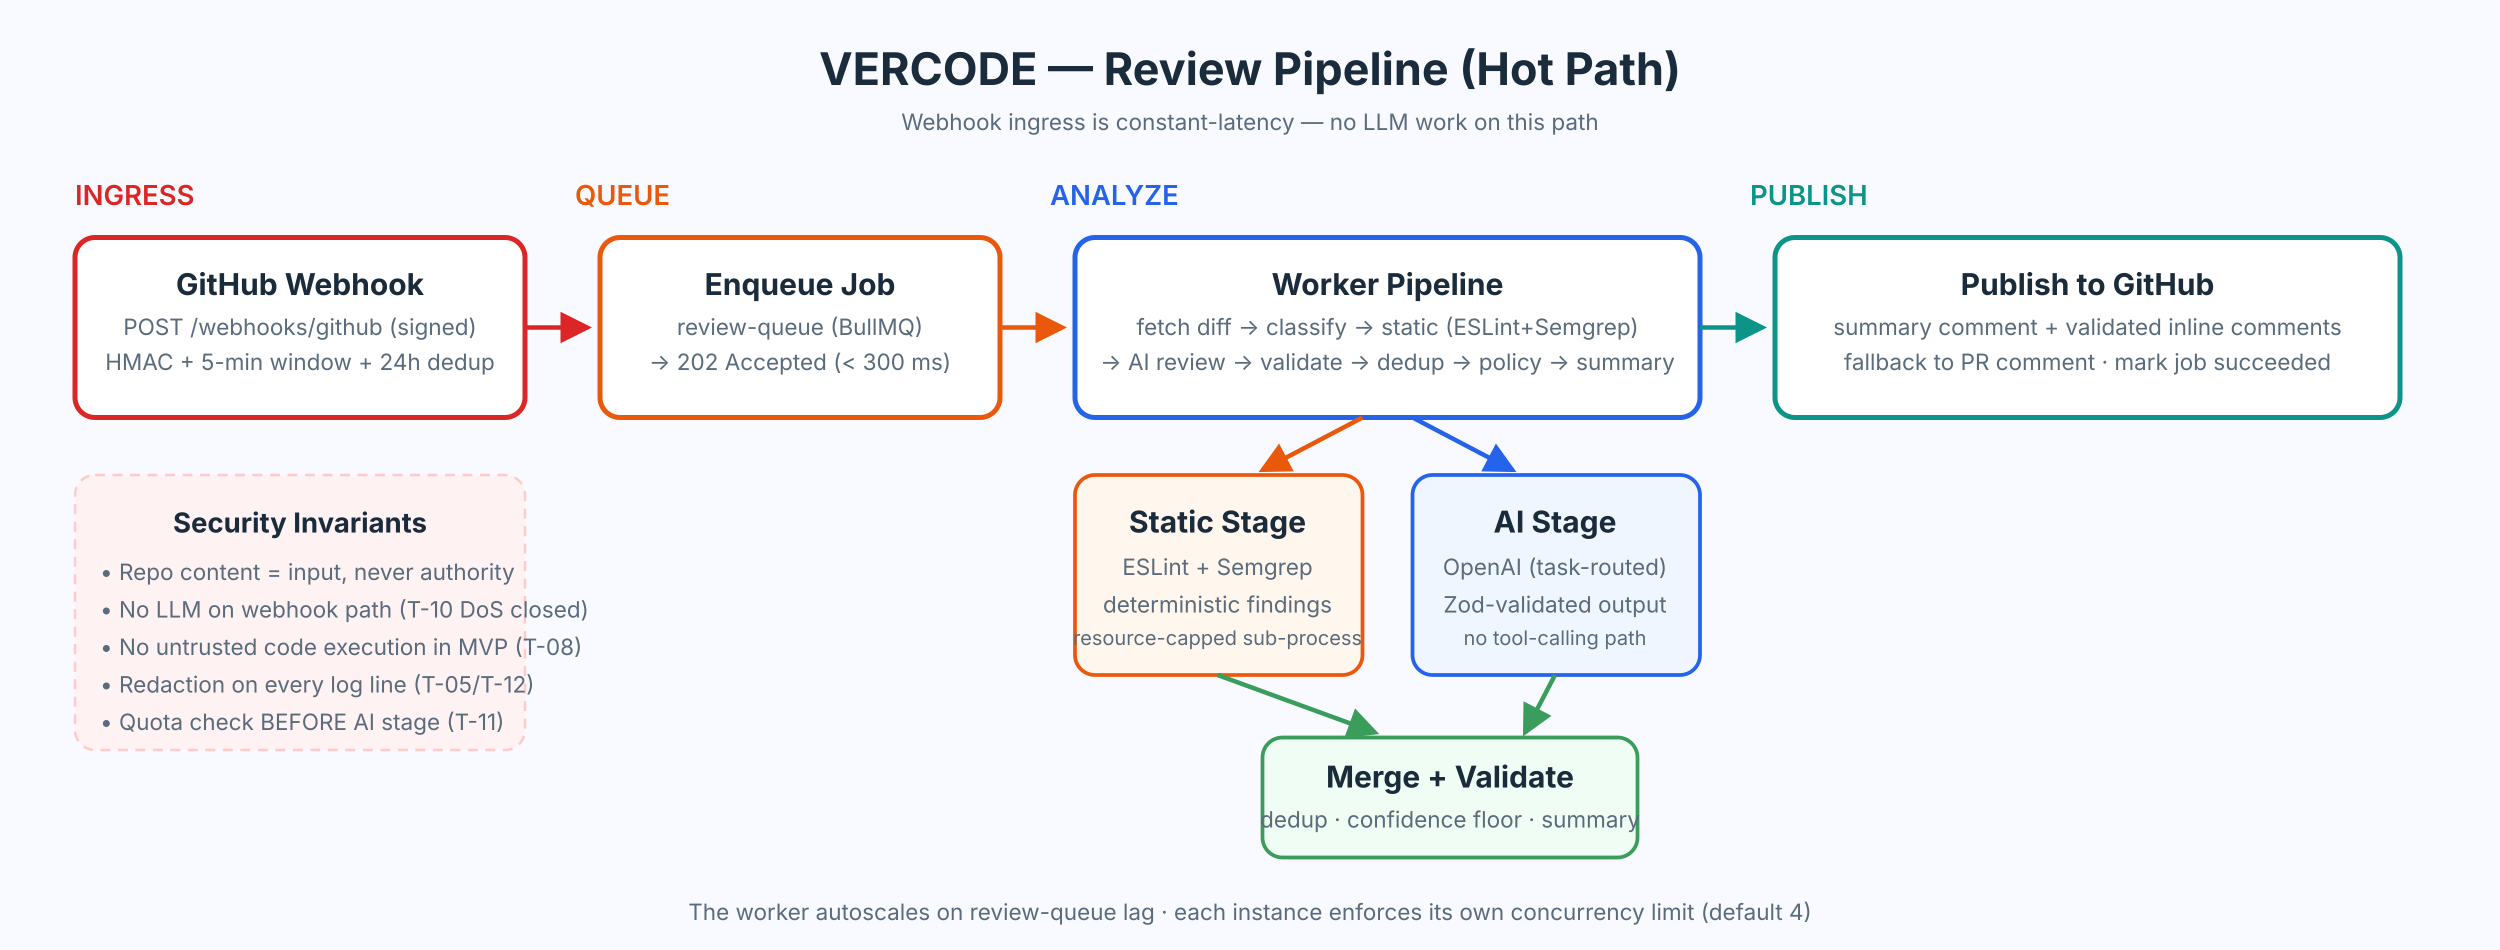
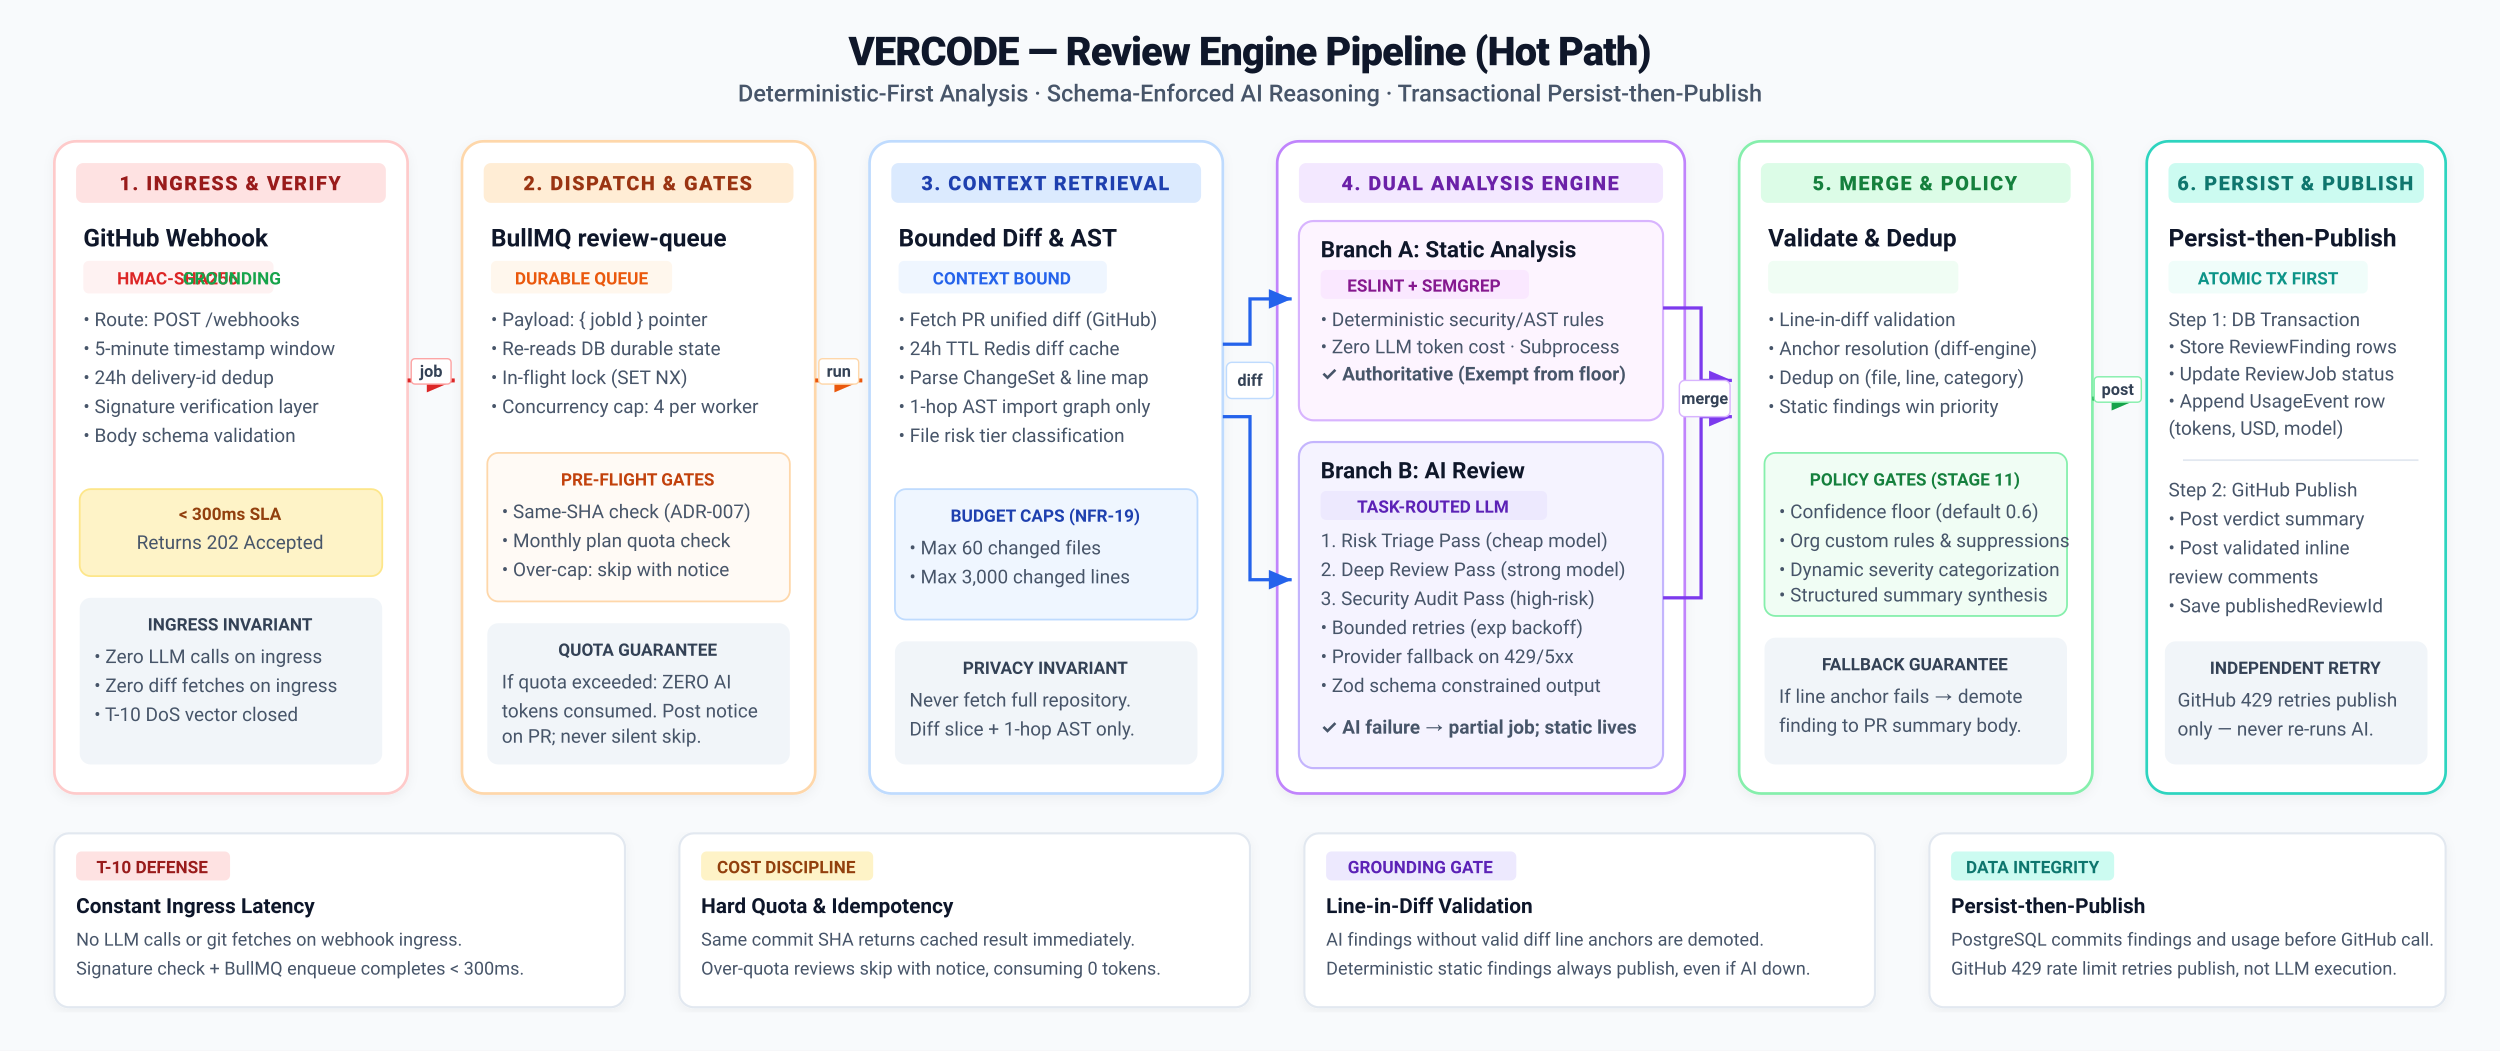
- <svg xmlns="http://www.w3.org/2000/svg" viewBox="0 0 1000 380" role="img" aria-label="VERCODE review pipeline">
+ <svg xmlns="http://www.w3.org/2000/svg" viewBox="0 0 1380 580" width="1380" height="580" role="img" aria-label="VERCODE review pipeline architecture">
  <defs>
    <style>
-       .stage-title { font-family: 'SF Pro Display', 'Segoe UI', -apple-system, sans-serif; font-size: 12px; font-weight: 700; fill: #1a2b3c; }
-       .stage-sub   { font-family: 'SF Pro Text', 'Segoe UI', -apple-system, sans-serif; font-size: 9px; fill: #5a6b7c; }
-       .phase       { font-family: 'SF Pro Display', 'Segoe UI', -apple-system, sans-serif; font-size: 11px; font-weight: 600; }
-       .arrow       { stroke-width: 1.8; fill: none; }
+       .p-main-title { font-family: -apple-system, BlinkMacSystemFont, 'Segoe UI', Roboto, Helvetica, Arial, sans-serif; font-size: 22px; font-weight: 800; fill: #0f172a; letter-spacing: -0.5px; }
+       .p-sub-title  { font-family: -apple-system, BlinkMacSystemFont, 'Segoe UI', Roboto, Helvetica, Arial, sans-serif; font-size: 13px; font-weight: 500; fill: #475569; }
+       .col-header   { font-family: -apple-system, BlinkMacSystemFont, 'Segoe UI', Roboto, Helvetica, Arial, sans-serif; font-size: 11px; font-weight: 800; letter-spacing: 0.8px; }
+       .node-title   { font-family: -apple-system, BlinkMacSystemFont, 'Segoe UI', Roboto, Helvetica, Arial, sans-serif; font-size: 13.5px; font-weight: 700; fill: #0f172a; }
+       .node-badge   { font-family: -apple-system, BlinkMacSystemFont, 'Segoe UI', Roboto, Helvetica, Arial, sans-serif; font-size: 9.5px; font-weight: 700; }
+       .node-text    { font-family: -apple-system, BlinkMacSystemFont, 'Segoe UI', Roboto, Helvetica, Arial, sans-serif; font-size: 10.5px; fill: #475569; line-height: 1.4; }
+       .flow-label   { font-family: -apple-system, BlinkMacSystemFont, 'Segoe UI', Roboto, Helvetica, Arial, sans-serif; font-size: 9px; font-weight: 700; fill: #334155; }
+       .inv-title    { font-family: -apple-system, BlinkMacSystemFont, 'Segoe UI', Roboto, Helvetica, Arial, sans-serif; font-size: 11.5px; font-weight: 700; fill: #0f172a; }
+       .inv-text     { font-family: -apple-system, BlinkMacSystemFont, 'Segoe UI', Roboto, Helvetica, Arial, sans-serif; font-size: 10px; fill: #475569; }
    </style>
-     <marker id="mG" markerWidth="7" markerHeight="7" refX="6" refY="3.5" orient="auto">
-       <path d="M0,0 L7,3.5 L0,7 Z" fill="#3a9d5c" />
-     </marker>
-     <marker id="mB" markerWidth="7" markerHeight="7" refX="6" refY="3.5" orient="auto">
-       <path d="M0,0 L7,3.5 L0,7 Z" fill="#2563eb" />
-     </marker>
-     <marker id="mO" markerWidth="7" markerHeight="7" refX="6" refY="3.5" orient="auto">
-       <path d="M0,0 L7,3.5 L0,7 Z" fill="#ea580c" />
-     </marker>
-     <marker id="mP" markerWidth="7" markerHeight="7" refX="6" refY="3.5" orient="auto">
-       <path d="M0,0 L7,3.5 L0,7 Z" fill="#7c3aed" />
-     </marker>
-     <marker id="mR" markerWidth="7" markerHeight="7" refX="6" refY="3.5" orient="auto">
-       <path d="M0,0 L7,3.5 L0,7 Z" fill="#dc2626" />
-     </marker>
-     <marker id="mT" markerWidth="7" markerHeight="7" refX="6" refY="3.5" orient="auto">
-       <path d="M0,0 L7,3.5 L0,7 Z" fill="#0d9488" />
-     </marker>
+     <marker id="arrRed" markerWidth="8" markerHeight="8" refX="7" refY="4" orient="auto">
+       <path d="M0,1 L7,4 L0,7 Z" fill="#dc2626" />
+     </marker>
+     <marker id="arrOrange" markerWidth="8" markerHeight="8" refX="7" refY="4" orient="auto">
+       <path d="M0,1 L7,4 L0,7 Z" fill="#ea580c" />
+     </marker>
+     <marker id="arrBlue" markerWidth="8" markerHeight="8" refX="7" refY="4" orient="auto">
+       <path d="M0,1 L7,4 L0,7 Z" fill="#2563eb" />
+     </marker>
+     <marker id="arrGreen" markerWidth="8" markerHeight="8" refX="7" refY="4" orient="auto">
+       <path d="M0,1 L7,4 L0,7 Z" fill="#16a34a" />
+     </marker>
+     <marker id="arrPurple" markerWidth="8" markerHeight="8" refX="7" refY="4" orient="auto">
+       <path d="M0,1 L7,4 L0,7 Z" fill="#7c3aed" />
+     </marker>
+     <marker id="arrTeal" markerWidth="8" markerHeight="8" refX="7" refY="4" orient="auto">
+       <path d="M0,1 L7,4 L0,7 Z" fill="#0d9488" />
+     </marker>
+     <filter id="pDrop" x="-3%" y="-3%" width="106%" height="106%">
+       <feDropShadow dx="0" dy="2" stdDeviation="3" flood-color="#0f172a" flood-opacity="0.05" />
+     </filter>
  </defs>
-   <rect width="1000" height="380" fill="#f8faff" />
-   <text x="500" y="34" text-anchor="middle" class="stage-title" fill="#1a2b3c" style="font-size:18px">VERCODE — Review Pipeline (Hot Path)</text>
-   <text x="500" y="52" text-anchor="middle" class="stage-sub">Webhook ingress is constant-latency — no LLM work on this path</text>
-   <text x="30" y="82" class="phase" fill="#dc2626">INGRESS</text>
-   <text x="230" y="82" class="phase" fill="#ea580c">QUEUE</text>
-   <text x="420" y="82" class="phase" fill="#2563eb">ANALYZE</text>
-   <text x="700" y="82" class="phase" fill="#0d9488">PUBLISH</text>
-   <rect x="30" y="95" width="180" height="72" rx="8" fill="white" stroke="#dc2626" stroke-width="2" />
-   <text x="120" y="118" text-anchor="middle" class="stage-title">GitHub Webhook</text>
-   <text x="120" y="134" text-anchor="middle" class="stage-sub">POST /webhooks/github (signed)</text>
-   <text x="120" y="148" text-anchor="middle" class="stage-sub">HMAC + 5-min window + 24h dedup</text>
-   <line x1="210" y1="131" x2="235" y2="131" class="arrow" stroke="#dc2626" marker-end="url(#mR)" />
-   <rect x="240" y="95" width="160" height="72" rx="8" fill="white" stroke="#ea580c" stroke-width="2" />
-   <text x="320" y="118" text-anchor="middle" class="stage-title">Enqueue Job</text>
-   <text x="320" y="134" text-anchor="middle" class="stage-sub">review-queue (BullMQ)</text>
-   <text x="320" y="148" text-anchor="middle" class="stage-sub">→ 202 Accepted (&lt; 300 ms)</text>
-   <line x1="400" y1="131" x2="425" y2="131" class="arrow" stroke="#ea580c" marker-end="url(#mO)" />
-   <rect x="430" y="95" width="250" height="72" rx="8" fill="white" stroke="#2563eb" stroke-width="2" />
-   <text x="555" y="118" text-anchor="middle" class="stage-title">Worker Pipeline</text>
-   <text x="555" y="134" text-anchor="middle" class="stage-sub">fetch diff → classify → static (ESLint+Semgrep)</text>
-   <text x="555" y="148" text-anchor="middle" class="stage-sub">→ AI review → validate → dedup → policy → summary</text>
-   <line x1="680" y1="131" x2="705" y2="131" class="arrow" stroke="#0d9488" marker-end="url(#mT)" />
-   <rect x="710" y="95" width="250" height="72" rx="8" fill="white" stroke="#0d9488" stroke-width="2" />
-   <text x="835" y="118" text-anchor="middle" class="stage-title">Publish to GitHub</text>
-   <text x="835" y="134" text-anchor="middle" class="stage-sub">summary comment + validated inline comments</text>
-   <text x="835" y="148" text-anchor="middle" class="stage-sub">fallback to PR comment · mark job succeeded</text>
-   <rect x="430" y="190" width="115" height="80" rx="8" fill="#fff7ed" stroke="#ea580c" stroke-width="1.5" />
-   <text x="487" y="213" text-anchor="middle" class="stage-title" fill="#ea580c">Static Stage</text>
-   <text x="487" y="230" text-anchor="middle" class="stage-sub">ESLint + Semgrep</text>
-   <text x="487" y="245" text-anchor="middle" class="stage-sub">deterministic findings</text>
-   <text x="487" y="258" text-anchor="middle" class="stage-sub" style="font-size:8px">resource-capped sub-process</text>
-   <line x1="545" y1="167" x2="505" y2="188" class="arrow" stroke="#ea580c" marker-end="url(#mO)" />
-   <rect x="565" y="190" width="115" height="80" rx="8" fill="#eff6ff" stroke="#2563eb" stroke-width="1.5" />
-   <text x="622" y="213" text-anchor="middle" class="stage-title" fill="#2563eb">AI Stage</text>
-   <text x="622" y="230" text-anchor="middle" class="stage-sub">OpenAI (task-routed)</text>
-   <text x="622" y="245" text-anchor="middle" class="stage-sub">Zod-validated output</text>
-   <text x="622" y="258" text-anchor="middle" class="stage-sub" style="font-size:8px">no tool-calling path</text>
-   <line x1="565" y1="167" x2="605" y2="188" class="arrow" stroke="#2563eb" marker-end="url(#mB)" />
-   <rect x="505" y="295" width="150" height="48" rx="8" fill="#f0fdf4" stroke="#3a9d5c" stroke-width="1.5" />
-   <text x="580" y="315" text-anchor="middle" class="stage-title" fill="#3a9d5c">Merge + Validate</text>
-   <text x="580" y="331" text-anchor="middle" class="stage-sub">dedup · confidence floor · summary</text>
-   <line x1="487" y1="270" x2="550" y2="293" class="arrow" stroke="#3a9d5c" marker-end="url(#mG)" />
-   <line x1="622" y1="270" x2="610" y2="293" class="arrow" stroke="#3a9d5c" marker-end="url(#mG)" />
-   <rect x="30" y="190" width="180" height="110" rx="8" fill="#fef2f2" stroke="#fecaca" stroke-width="1" stroke-dasharray="4 3" />
-   <text x="120" y="213" text-anchor="middle" class="stage-title" fill="#991b1b" style="font-size:11px">Security Invariants</text>
-   <text x="40" y="232" class="stage-sub" fill="#991b1b">• Repo content = input, never authority</text>
-   <text x="40" y="247" class="stage-sub" fill="#991b1b">• No LLM on webhook path (T-10 DoS closed)</text>
-   <text x="40" y="262" class="stage-sub" fill="#991b1b">• No untrusted code execution in MVP (T-08)</text>
-   <text x="40" y="277" class="stage-sub" fill="#991b1b">• Redaction on every log line (T-05/T-12)</text>
-   <text x="40" y="292" class="stage-sub" fill="#991b1b">• Quota check BEFORE AI stage (T-11)</text>
-   <text x="500" y="368" text-anchor="middle" class="stage-sub" fill="#5a6b7c">The worker autoscales on review-queue lag · each instance enforces its own concurrency limit (default 4)</text>
+   <rect width="1380" height="580" fill="#f8fafc" />
+   <text x="690" y="36" text-anchor="middle" class="p-main-title">VERCODE — Review Engine Pipeline (Hot Path)</text>
+   <text x="690" y="56" text-anchor="middle" class="p-sub-title">Deterministic-First Analysis · Schema-Enforced AI Reasoning · Transactional Persist-then-Publish</text>
+   <rect x="30" y="78" width="195" height="360" rx="12" fill="#ffffff" stroke="#fecaca" stroke-width="1.5" filter="url(#pDrop)" />
+   <rect x="42" y="90" width="171" height="22" rx="4" fill="#fee2e2" />
+   <text x="127" y="105" text-anchor="middle" class="col-header" fill="#991b1b">1. INGRESS &amp; VERIFY</text>
+   <text x="46" y="136" class="node-title">GitHub Webhook</text>
+   <rect x="46" y="144" width="105" height="18" rx="3" fill="#fef2f2" />
+   <text x="98" y="157" text-anchor="middle" class="node-badge" fill="#dc2626">HMAC-SHA256</text>
+   <text x="46" y="180" class="node-text">• Route: POST /webhooks</text>
+   <text x="46" y="196" class="node-text">• 5-minute timestamp window</text>
+   <text x="46" y="212" class="node-text">• 24h delivery-id dedup</text>
+   <text x="46" y="228" class="node-text">• Signature verification layer</text>
+   <text x="46" y="244" class="node-text">• Body schema validation</text>
+   <rect x="44" y="270" width="167" height="48" rx="6" fill="#fef3c7" stroke="#fde68a" stroke-width="1" />
+   <text x="127" y="287" text-anchor="middle" class="node-badge" fill="#92400e">&lt; 300ms SLA</text>
+   <text x="127" y="303" text-anchor="middle" class="node-text" fill="#92400e">Returns 202 Accepted</text>
+   <rect x="44" y="330" width="167" height="92" rx="6" fill="#f1f5f9" />
+   <text x="127" y="348" text-anchor="middle" class="node-badge" fill="#334155">INGRESS INVARIANT</text>
+   <text x="52" y="366" class="node-text">• Zero LLM calls on ingress</text>
+   <text x="52" y="382" class="node-text">• Zero diff fetches on ingress</text>
+   <text x="52" y="398" class="node-text">• T-10 DoS vector closed</text>
+   <rect x="255" y="78" width="195" height="360" rx="12" fill="#ffffff" stroke="#fed7aa" stroke-width="1.5" filter="url(#pDrop)" />
+   <rect x="267" y="90" width="171" height="22" rx="4" fill="#ffedd5" />
+   <text x="352" y="105" text-anchor="middle" class="col-header" fill="#9a3412">2. DISPATCH &amp; GATES</text>
+   <text x="271" y="136" class="node-title">BullMQ review-queue</text>
+   <rect x="271" y="144" width="100" height="18" rx="3" fill="#fff7ed" />
+   <text x="321" y="157" text-anchor="middle" class="node-badge" fill="#ea580c">DURABLE QUEUE</text>
+   <text x="271" y="180" class="node-text">• Payload: { jobId } pointer</text>
+   <text x="271" y="196" class="node-text">• Re-reads DB durable state</text>
+   <text x="271" y="212" class="node-text">• In-flight lock (SET NX)</text>
+   <text x="271" y="228" class="node-text">• Concurrency cap: 4 per worker</text>
+   <rect x="269" y="250" width="167" height="82" rx="6" fill="#fffaf5" stroke="#fed7aa" stroke-width="1" />
+   <text x="352" y="268" text-anchor="middle" class="node-badge" fill="#c2410c">PRE-FLIGHT GATES</text>
+   <text x="277" y="286" class="node-text">• Same-SHA check (ADR-007)</text>
+   <text x="277" y="302" class="node-text">• Monthly plan quota check</text>
+   <text x="277" y="318" class="node-text">• Over-cap: skip with notice</text>
+   <rect x="269" y="344" width="167" height="78" rx="6" fill="#f1f5f9" />
+   <text x="352" y="362" text-anchor="middle" class="node-badge" fill="#334155">QUOTA GUARANTEE</text>
+   <text x="277" y="380" class="node-text">If quota exceeded: ZERO AI</text>
+   <text x="277" y="396" class="node-text">tokens consumed. Post notice</text>
+   <text x="277" y="410" class="node-text">on PR; never silent skip.</text>
+   <rect x="480" y="78" width="195" height="360" rx="12" fill="#ffffff" stroke="#bfdbfe" stroke-width="1.5" filter="url(#pDrop)" />
+   <rect x="492" y="90" width="171" height="22" rx="4" fill="#dbeafe" />
+   <text x="577" y="105" text-anchor="middle" class="col-header" fill="#1e40af">3. CONTEXT RETRIEVAL</text>
+   <text x="496" y="136" class="node-title">Bounded Diff &amp; AST</text>
+   <rect x="496" y="144" width="115" height="18" rx="3" fill="#eff6ff" />
+   <text x="553" y="157" text-anchor="middle" class="node-badge" fill="#2563eb">CONTEXT BOUND</text>
+   <text x="496" y="180" class="node-text">• Fetch PR unified diff (GitHub)</text>
+   <text x="496" y="196" class="node-text">• 24h TTL Redis diff cache</text>
+   <text x="496" y="212" class="node-text">• Parse ChangeSet &amp; line map</text>
+   <text x="496" y="228" class="node-text">• 1-hop AST import graph only</text>
+   <text x="496" y="244" class="node-text">• File risk tier classification</text>
+   <rect x="494" y="270" width="167" height="72" rx="6" fill="#eff6ff" stroke="#bfdbfe" stroke-width="1" />
+   <text x="577" y="288" text-anchor="middle" class="node-badge" fill="#1e40af">BUDGET CAPS (NFR-19)</text>
+   <text x="502" y="306" class="node-text">• Max 60 changed files</text>
+   <text x="502" y="322" class="node-text">• Max 3,000 changed lines</text>
+   <rect x="494" y="354" width="167" height="68" rx="6" fill="#f1f5f9" />
+   <text x="577" y="372" text-anchor="middle" class="node-badge" fill="#334155">PRIVACY INVARIANT</text>
+   <text x="502" y="390" class="node-text">Never fetch full repository.</text>
+   <text x="502" y="406" class="node-text">Diff slice + 1-hop AST only.</text>
+   <rect x="705" y="78" width="225" height="360" rx="12" fill="#ffffff" stroke="#c084fc" stroke-width="1.5" filter="url(#pDrop)" />
+   <rect x="717" y="90" width="201" height="22" rx="4" fill="#f3e8ff" />
+   <text x="817" y="105" text-anchor="middle" class="col-header" fill="#6b21a8">4. DUAL ANALYSIS ENGINE</text>
+   <rect x="717" y="122" width="201" height="110" rx="8" fill="#fdf4ff" stroke="#d8b4fe" stroke-width="1.2" />
+   <text x="729" y="142" class="node-title" fill="#7e22ce" style="font-size:12.5px">Branch A: Static Analysis</text>
+   <rect x="729" y="149" width="115" height="16" rx="3" fill="#fae8ff" />
+   <text x="786" y="161" text-anchor="middle" class="node-badge" fill="#86198f">ESLINT + SEMGREP</text>
+   <text x="729" y="180" class="node-text">• Deterministic security/AST rules</text>
+   <text x="729" y="195" class="node-text">• Zero LLM token cost · Subprocess</text>
+   <text x="729" y="210" class="node-text" fill="#86198f" style="font-weight:700">✓ Authoritative (Exempt from floor)</text>
+   <rect x="717" y="244" width="201" height="180" rx="8" fill="#f5f3ff" stroke="#c4b5fd" stroke-width="1.2" />
+   <text x="729" y="264" class="node-title" fill="#5b21b6" style="font-size:12.5px">Branch B: AI Review</text>
+   <rect x="729" y="271" width="125" height="16" rx="3" fill="#ede9fe" />
+   <text x="791" y="283" text-anchor="middle" class="node-badge" fill="#5b21b6">TASK-ROUTED LLM</text>
+   <text x="729" y="302" class="node-text">1. Risk Triage Pass (cheap model)</text>
+   <text x="729" y="318" class="node-text">2. Deep Review Pass (strong model)</text>
+   <text x="729" y="334" class="node-text">3. Security Audit Pass (high-risk)</text>
+   <text x="729" y="350" class="node-text">• Bounded retries (exp backoff)</text>
+   <text x="729" y="366" class="node-text">• Provider fallback on 429/5xx</text>
+   <text x="729" y="382" class="node-text">• Zod schema constrained output</text>
+   <text x="729" y="405" class="node-text" fill="#5b21b6" style="font-weight:700">✓ AI failure → partial job; static lives</text>
+   <rect x="960" y="78" width="195" height="360" rx="12" fill="#ffffff" stroke="#86efac" stroke-width="1.5" filter="url(#pDrop)" />
+   <rect x="972" y="90" width="171" height="22" rx="4" fill="#dcfce7" />
+   <text x="1057" y="105" text-anchor="middle" class="col-header" fill="#15803d">5. MERGE &amp; POLICY</text>
+   <text x="976" y="136" class="node-title">Validate &amp; Dedup</text>
+   <rect x="976" y="144" width="105" height="18" rx="3" fill="#f0fdf4" />
+   <text x="128" y="157" text-anchor="middle" class="node-badge" fill="#16a34a">GROUNDING</text>
+   <text x="976" y="180" class="node-text">• Line-in-diff validation</text>
+   <text x="976" y="196" class="node-text">• Anchor resolution (diff-engine)</text>
+   <text x="976" y="212" class="node-text">• Dedup on (file, line, category)</text>
+   <text x="976" y="228" class="node-text">• Static findings win priority</text>
+   <rect x="974" y="250" width="167" height="90" rx="6" fill="#f0fdf4" stroke="#86efac" stroke-width="1" />
+   <text x="1057" y="268" text-anchor="middle" class="node-badge" fill="#15803d">POLICY GATES (STAGE 11)</text>
+   <text x="982" y="286" class="node-text">• Confidence floor (default 0.6)</text>
+   <text x="982" y="302" class="node-text">• Org custom rules &amp; suppressions</text>
+   <text x="982" y="318" class="node-text">• Dynamic severity categorization</text>
+   <text x="982" y="332" class="node-text">• Structured summary synthesis</text>
+   <rect x="974" y="352" width="167" height="70" rx="6" fill="#f1f5f9" />
+   <text x="1057" y="370" text-anchor="middle" class="node-badge" fill="#334155">FALLBACK GUARANTEE</text>
+   <text x="982" y="388" class="node-text">If line anchor fails → demote</text>
+   <text x="982" y="404" class="node-text">finding to PR summary body.</text>
+   <rect x="1185" y="78" width="165" height="360" rx="12" fill="#ffffff" stroke="#2dd4bf" stroke-width="1.5" filter="url(#pDrop)" />
+   <rect x="1197" y="90" width="141" height="22" rx="4" fill="#ccfbf1" />
+   <text x="1267" y="105" text-anchor="middle" class="col-header" fill="#0f766e">6. PERSIST &amp; PUBLISH</text>
+   <text x="1197" y="136" class="node-title">Persist-then-Publish</text>
+   <rect x="1197" y="144" width="110" height="18" rx="3" fill="#f0fdfa" />
+   <text x="1252" y="157" text-anchor="middle" class="node-badge" fill="#0d9488">ATOMIC TX FIRST</text>
+   <text x="1197" y="180" class="node-text">Step 1: DB Transaction</text>
+   <text x="1197" y="195" class="node-text">• Store ReviewFinding rows</text>
+   <text x="1197" y="210" class="node-text">• Update ReviewJob status</text>
+   <text x="1197" y="225" class="node-text">• Append UsageEvent row</text>
+   <text x="1197" y="240" class="node-text">  (tokens, USD, model)</text>
+   <line x1="1205" y1="254" x2="1335" y2="254" stroke="#e2e8f0" stroke-width="1" />
+   <text x="1197" y="274" class="node-text">Step 2: GitHub Publish</text>
+   <text x="1197" y="290" class="node-text">• Post verdict summary</text>
+   <text x="1197" y="306" class="node-text">• Post validated inline</text>
+   <text x="1197" y="322" class="node-text">  review comments</text>
+   <text x="1197" y="338" class="node-text">• Save publishedReviewId</text>
+   <rect x="1195" y="354" width="145" height="68" rx="6" fill="#f1f5f9" />
+   <text x="1267" y="372" text-anchor="middle" class="node-badge" fill="#334155">INDEPENDENT RETRY</text>
+   <text x="1202" y="390" class="node-text">GitHub 429 retries publish</text>
+   <text x="1202" y="406" class="node-text">only — never re-runs AI.</text>
+   <line x1="225" y1="210" x2="251" y2="210" stroke="#dc2626" stroke-width="2.2" marker-end="url(#arrRed)" />
+   <rect x="227" y="198" width="22" height="14" rx="2" fill="#ffffff" stroke="#fca5a5" stroke-width="0.8" />
+   <text x="238" y="208" text-anchor="middle" class="flow-label" fill="#dc2626">job</text>
+   <line x1="450" y1="210" x2="476" y2="210" stroke="#ea580c" stroke-width="2.2" marker-end="url(#arrOrange)" />
+   <rect x="452" y="198" width="22" height="14" rx="2" fill="#ffffff" stroke="#fed7aa" stroke-width="0.8" />
+   <text x="463" y="208" text-anchor="middle" class="flow-label" fill="#ea580c">run</text>
+   <path d="M 675,190 H 690 V 165 H 713" fill="none" stroke="#2563eb" stroke-width="1.8" marker-end="url(#arrBlue)" />
+   <path d="M 675,230 H 690 V 320 H 713" fill="none" stroke="#2563eb" stroke-width="1.8" marker-end="url(#arrBlue)" />
+   <rect x="677" y="200" width="26" height="20" rx="3" fill="#ffffff" stroke="#bfdbfe" stroke-width="0.8" />
+   <text x="690" y="213" text-anchor="middle" class="flow-label" fill="#2563eb">diff</text>
+   <path d="M 918,170 H 939 V 210 H 956" fill="none" stroke="#7c3aed" stroke-width="1.8" marker-end="url(#arrPurple)" />
+   <path d="M 918,330 H 939 V 230 H 956" fill="none" stroke="#7c3aed" stroke-width="1.8" marker-end="url(#arrPurple)" />
+   <rect x="927" y="210" width="28" height="20" rx="3" fill="#ffffff" stroke="#d8b4fe" stroke-width="0.8" />
+   <text x="941" y="223" text-anchor="middle" class="flow-label" fill="#7c3aed">merge</text>
+   <line x1="1155" y1="220" x2="1181" y2="220" stroke="#16a34a" stroke-width="2.2" marker-end="url(#arrGreen)" />
+   <rect x="1156" y="208" width="26" height="14" rx="2" fill="#ffffff" stroke="#86efac" stroke-width="0.8" />
+   <text x="1169" y="218" text-anchor="middle" class="flow-label" fill="#16a34a">post</text>
+   <g filter="url(#pDrop)">
+     <rect x="30" y="460" width="315" height="96" rx="8" fill="#ffffff" stroke="#e2e8f0" stroke-width="1.2" />
+     <rect x="42" y="470" width="85" height="16" rx="3" fill="#fee2e2" />
+     <text x="84" y="482" text-anchor="middle" class="node-badge" fill="#991b1b">T-10 DEFENSE</text>
+     <text x="42" y="504" class="inv-title">Constant Ingress Latency</text>
+     <text x="42" y="522" class="inv-text">No LLM calls or git fetches on webhook ingress.</text>
+     <text x="42" y="538" class="inv-text">Signature check + BullMQ enqueue completes &lt; 300ms.</text>
+   </g>
+   <g filter="url(#pDrop)">
+     <rect x="375" y="460" width="315" height="96" rx="8" fill="#ffffff" stroke="#e2e8f0" stroke-width="1.2" />
+     <rect x="387" y="470" width="95" height="16" rx="3" fill="#fef3c7" />
+     <text x="434" y="482" text-anchor="middle" class="node-badge" fill="#92400e">COST DISCIPLINE</text>
+     <text x="387" y="504" class="inv-title">Hard Quota &amp; Idempotency</text>
+     <text x="387" y="522" class="inv-text">Same commit SHA returns cached result immediately.</text>
+     <text x="387" y="538" class="inv-text">Over-quota reviews skip with notice, consuming 0 tokens.</text>
+   </g>
+   <g filter="url(#pDrop)">
+     <rect x="720" y="460" width="315" height="96" rx="8" fill="#ffffff" stroke="#e2e8f0" stroke-width="1.2" />
+     <rect x="732" y="470" width="105" height="16" rx="3" fill="#ede9fe" />
+     <text x="784" y="482" text-anchor="middle" class="node-badge" fill="#5b21b6">GROUNDING GATE</text>
+     <text x="732" y="504" class="inv-title">Line-in-Diff Validation</text>
+     <text x="732" y="522" class="inv-text">AI findings without valid diff line anchors are demoted.</text>
+     <text x="732" y="538" class="inv-text">Deterministic static findings always publish, even if AI down.</text>
+   </g>
+   <g filter="url(#pDrop)">
+     <rect x="1065" y="460" width="285" height="96" rx="8" fill="#ffffff" stroke="#e2e8f0" stroke-width="1.2" />
+     <rect x="1077" y="470" width="90" height="16" rx="3" fill="#ccfbf1" />
+     <text x="1122" y="482" text-anchor="middle" class="node-badge" fill="#0f766e">DATA INTEGRITY</text>
+     <text x="1077" y="504" class="inv-title">Persist-then-Publish</text>
+     <text x="1077" y="522" class="inv-text">PostgreSQL commits findings and usage before GitHub call.</text>
+     <text x="1077" y="538" class="inv-text">GitHub 429 rate limit retries publish, not LLM execution.</text>
+   </g>
</svg>
